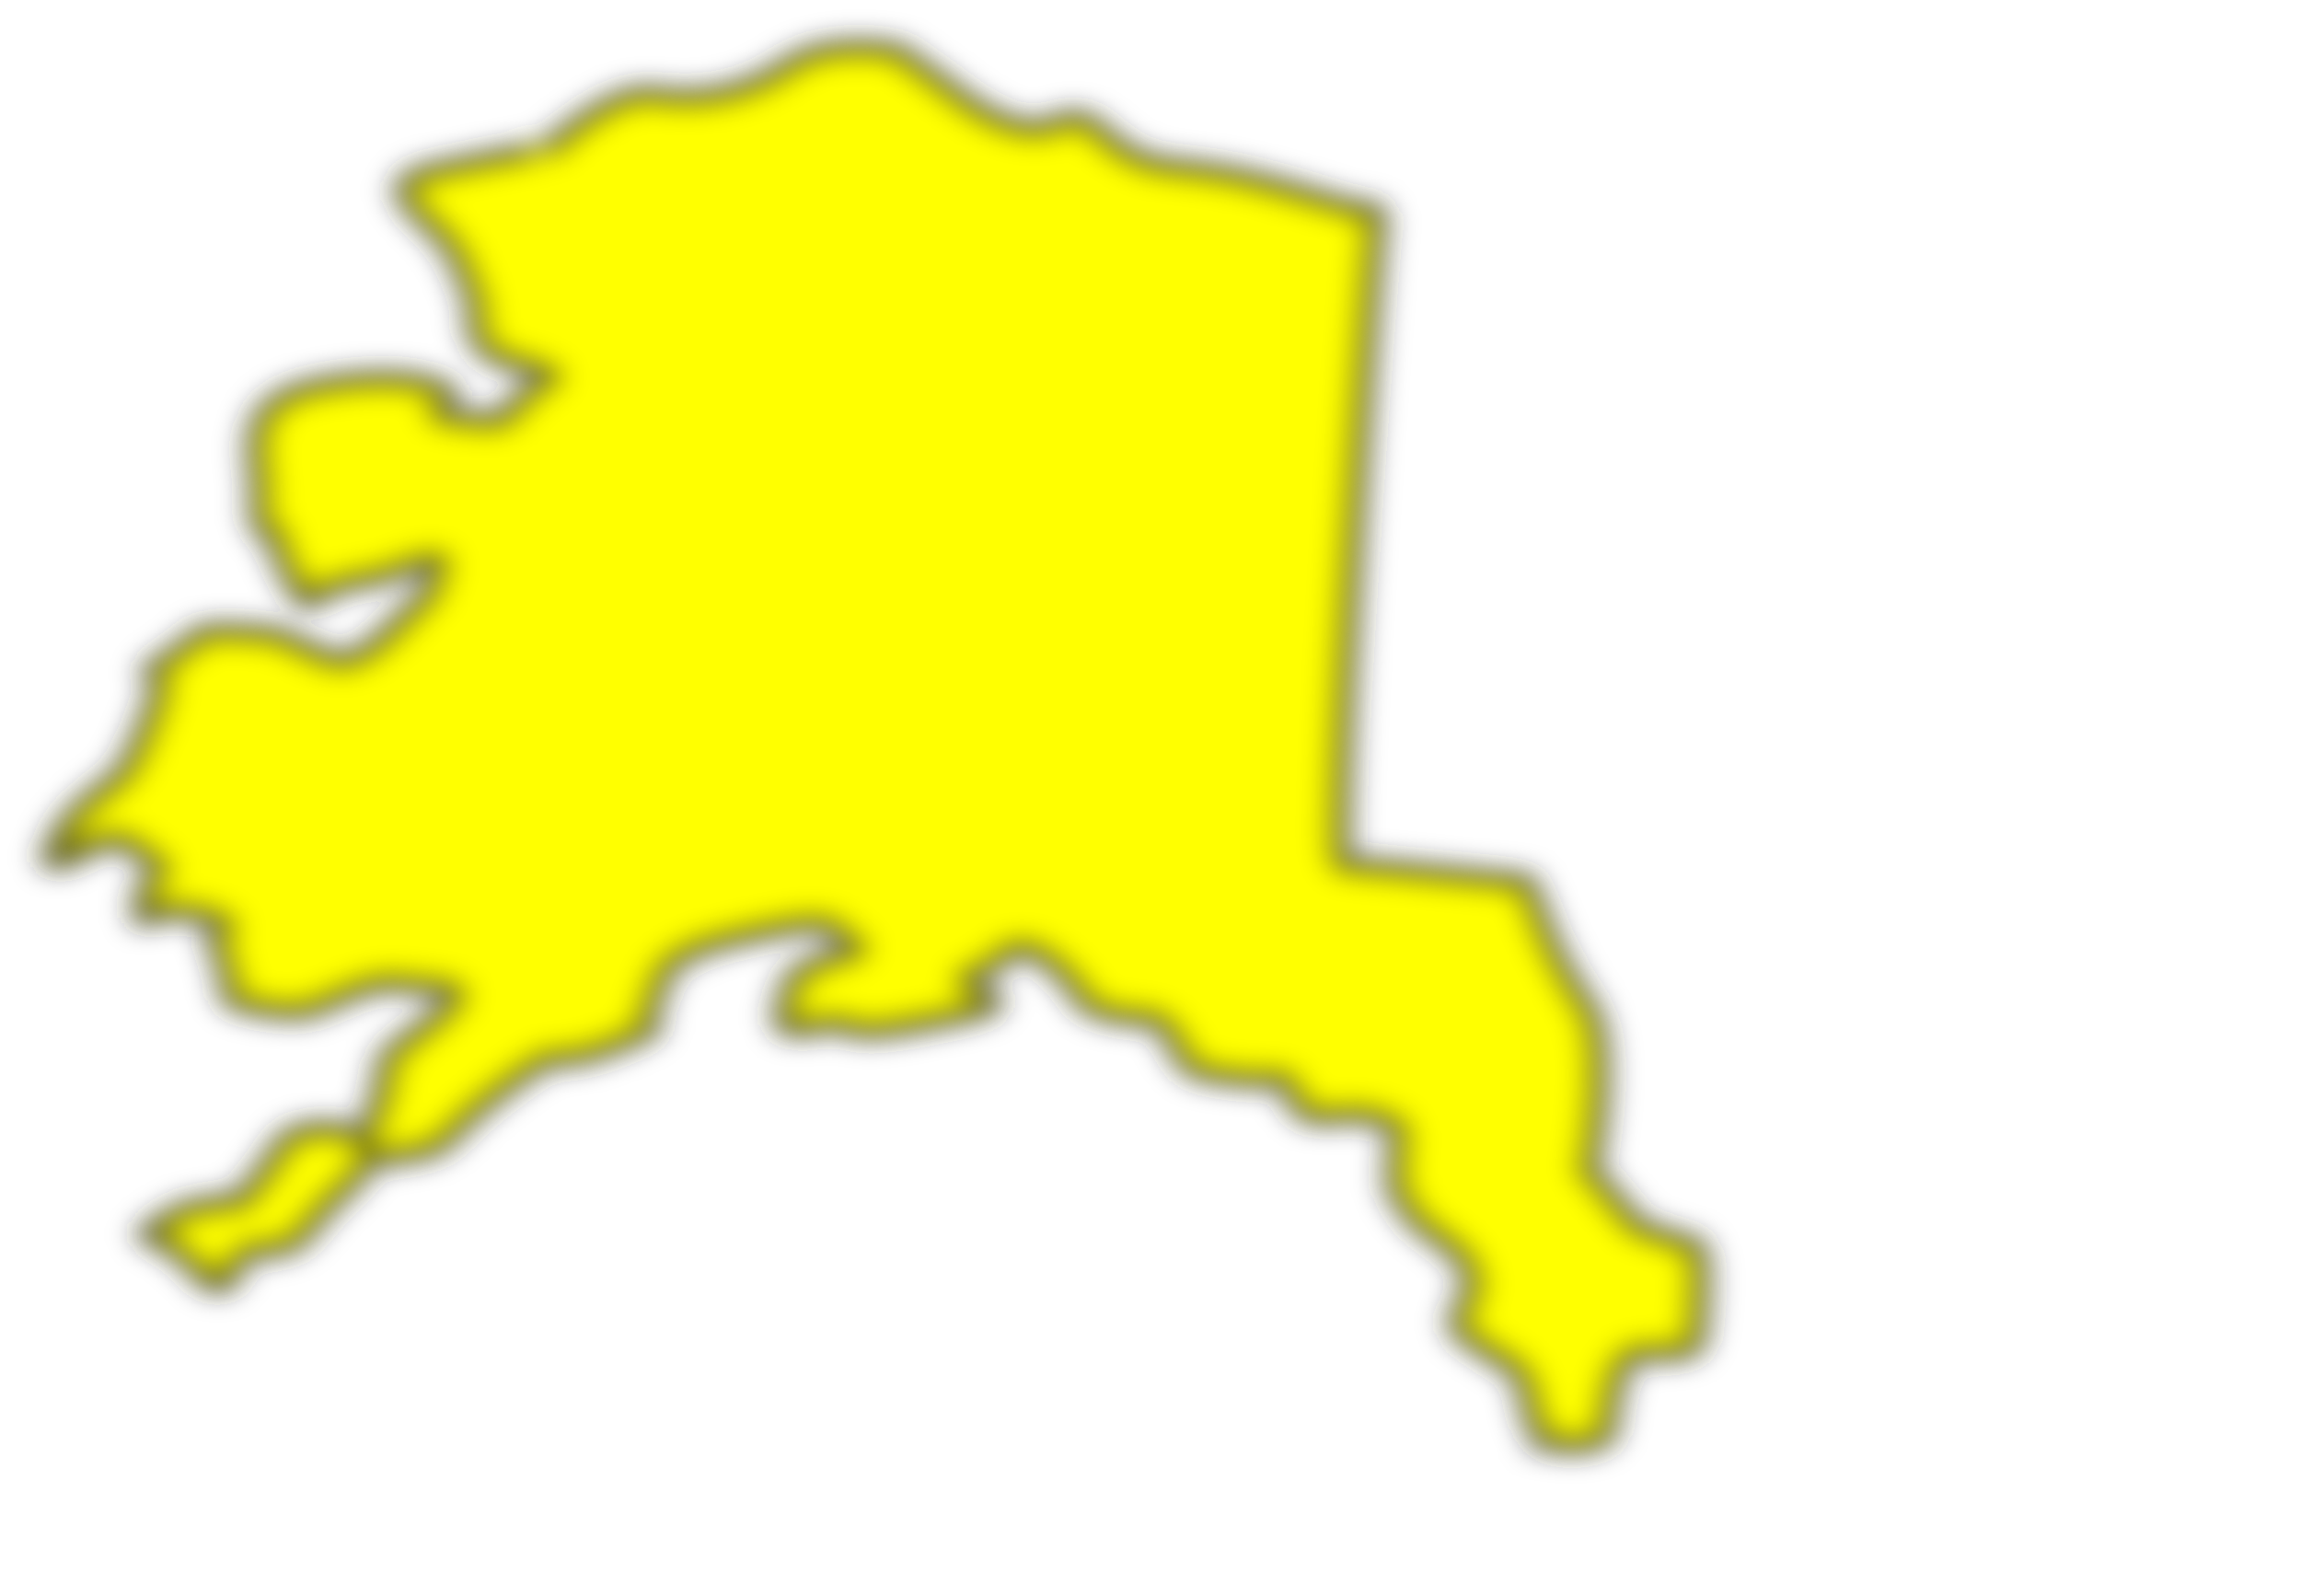
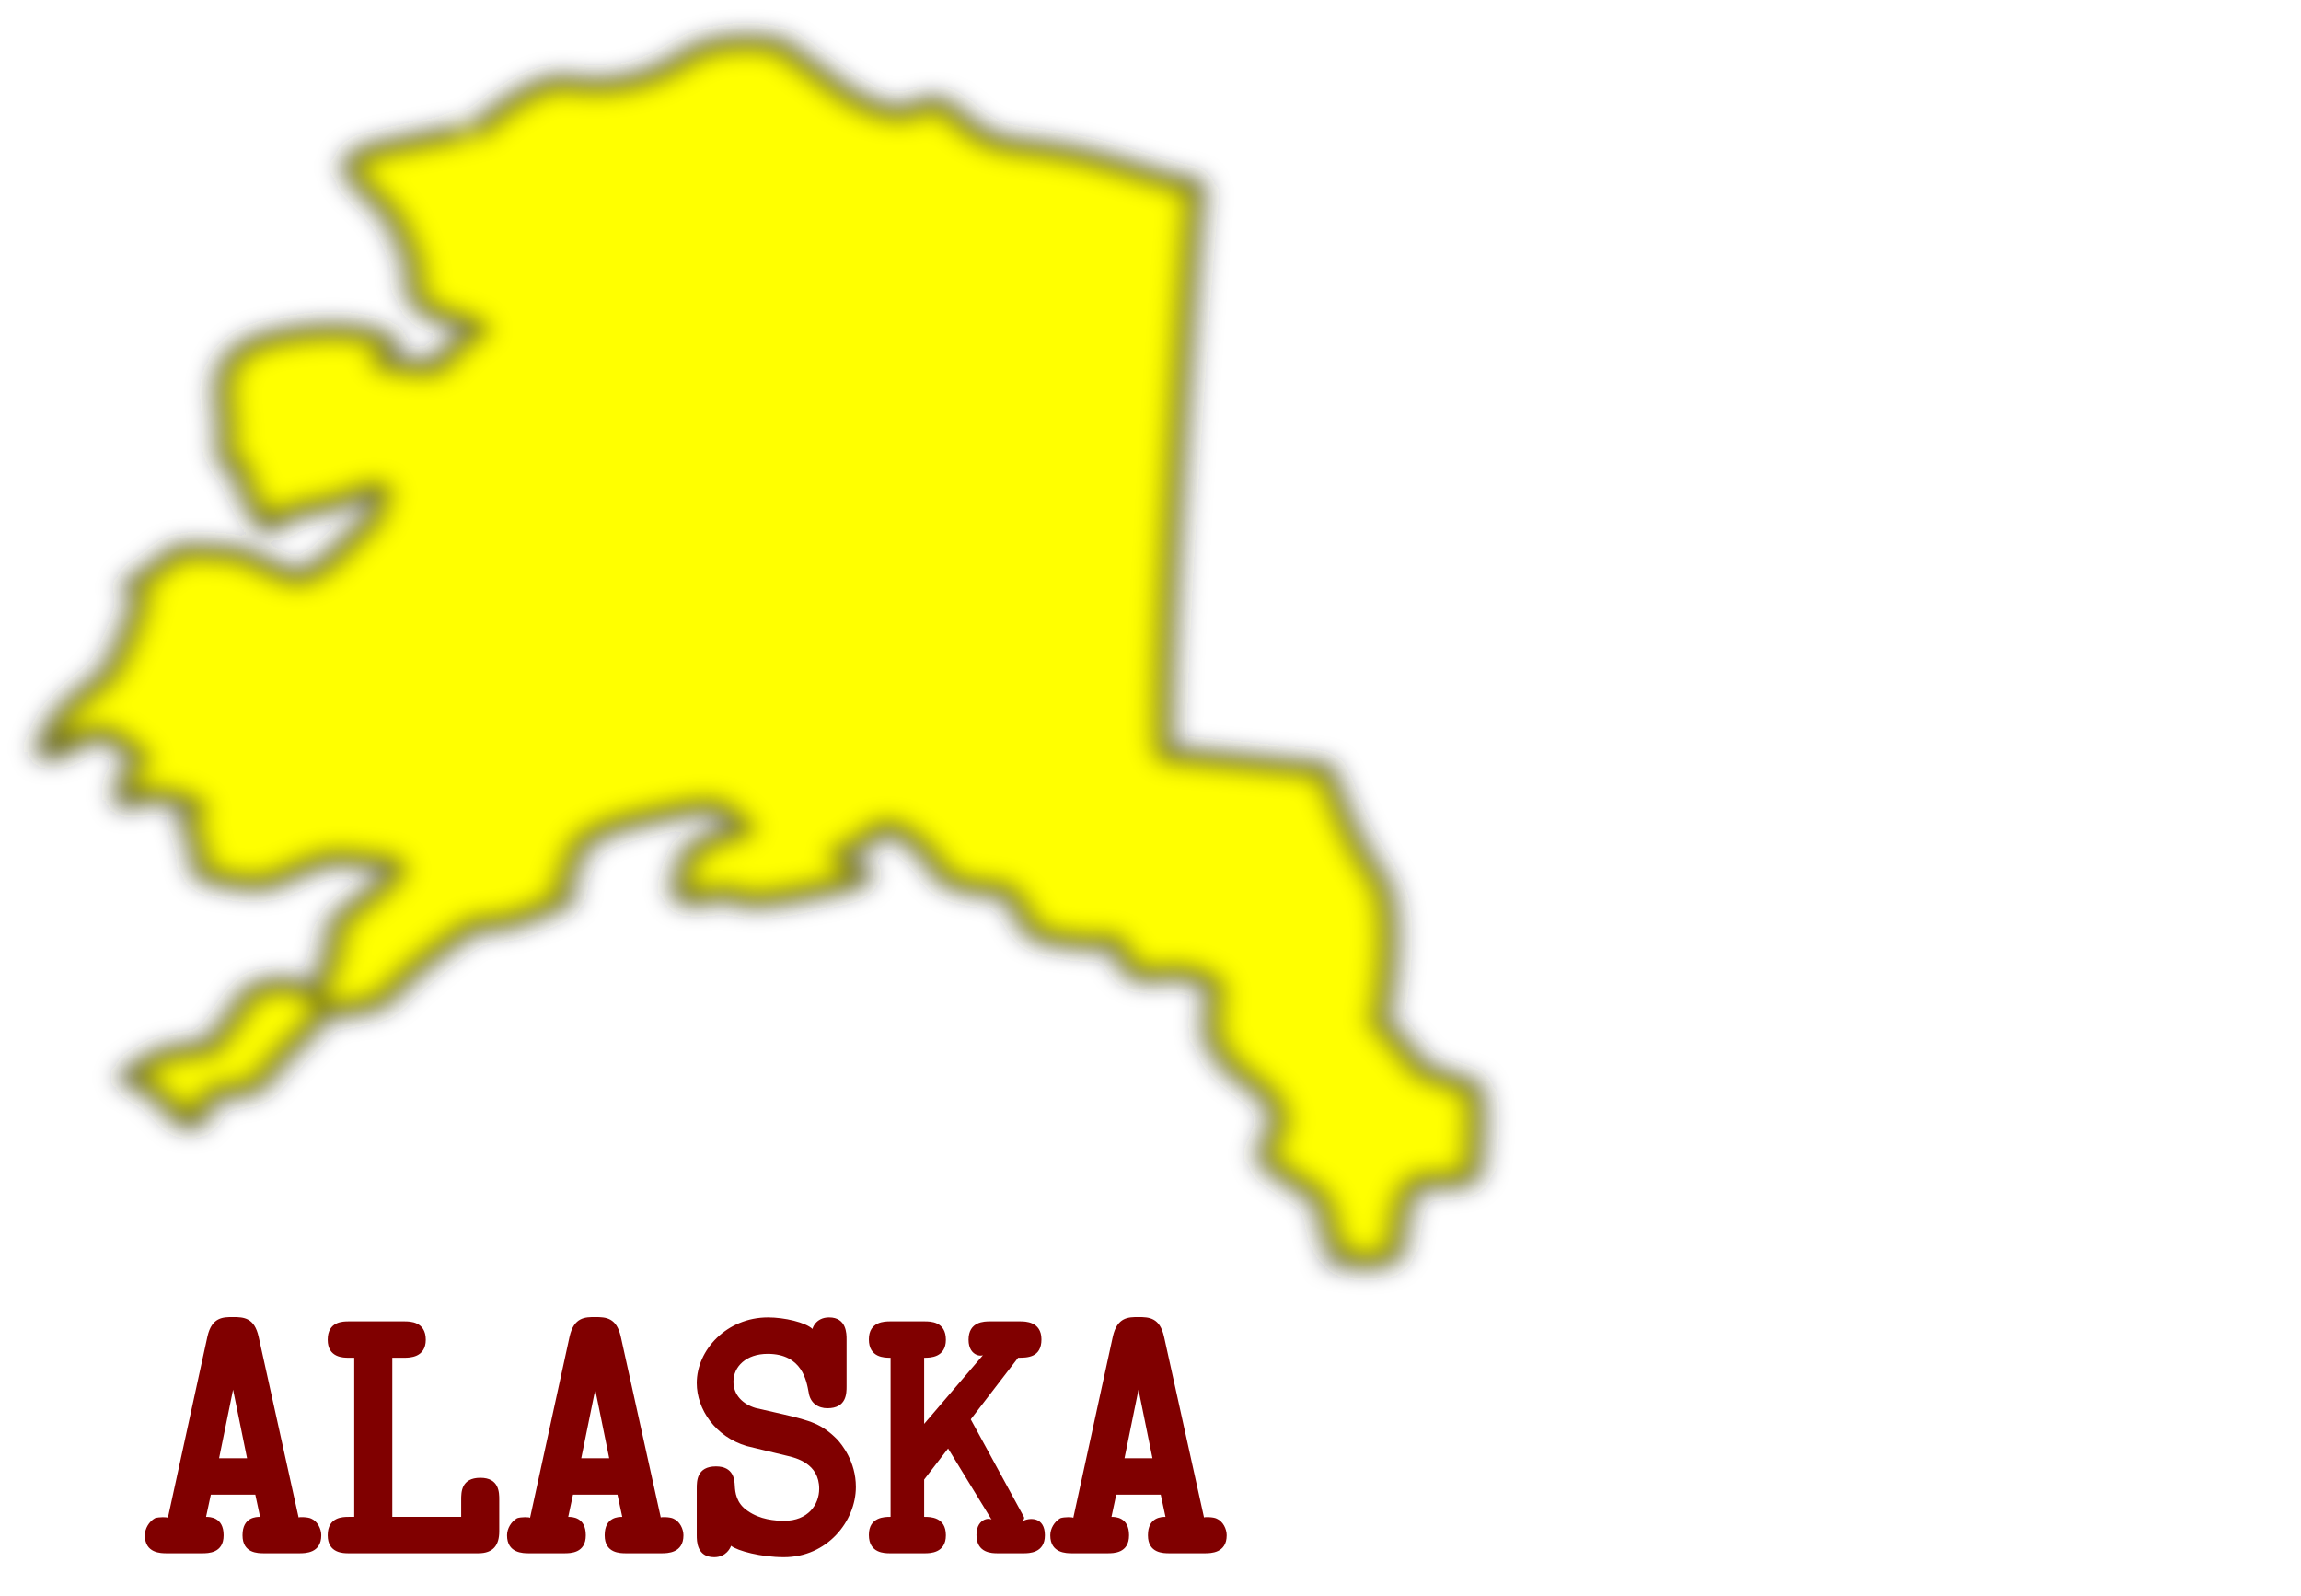
<svg xmlns="http://www.w3.org/2000/svg" id="svg2" viewBox="0 0 750 520" preserveAspectRatio="xMidYMid meet" version="1.2" style="enable-background:new" enable-background="new" width="100%" height="100%">
  <defs id="defs3186" />
  <filter id="filter12871">
    <feGaussianBlur stdDeviation="0.581" id="feGaussianBlur12873" />
  </filter>
-   <path style="fill:yellow;fill-opacity:1;fill-rule:evenodd;stroke:#000000;stroke-width:1.2;stroke-linecap:butt;stroke-linejoin:miter;stroke-miterlimit:4.322;stroke-opacity:0.585;stroke-dasharray:none;stroke-dashoffset:0;display:inline;filter:url(#filter12871)" d="m 404.331,288.521 c -0.625,-1.25 -0.5,0.125 -0.875,-2 -0.375,-2.125 -1.125,-1.875 -1.75,-2.5 -0.625,-0.625 -1.5,-0.75 -1.125,-1.875 0.375,-1.125 0.625,-1.125 0.25,-2.25 -0.375,-1.125 -2,-1.75 -2.5,-2.875 -0.5,-1.125 -0.5,-0.25 -0.5,-2 0,-1.75 0.5,-2 -1,-2.5 -1.5,-0.5 -2.5,0.75 -3.25,-0.875 -0.75,-1.625 -0.625,-0.75 -2.125,-1 -1.5,-0.25 -2.125,-0.125 -2.625,-1.125 -0.5,-1 -0.75,-1.875 -1.75,-1.875 -1,0 -2.25,-0.375 -2.5,-1 -0.25,-0.625 -1.625,-2.375 -2.5,-2.375 -0.875,0 -0.625,0.625 -2,1.25 -1.375,0.625 2.5,1.25 -0.5,2 -3,0.75 -4.375,1 -5,0.5 -0.625,-0.5 -2.875,1.125 -2.5,-0.75 0.375,-1.875 0.5,-1.625 1.125,-2.125 0.625,-0.5 2.375,-0.625 1.625,-1.125 -0.75,-0.5 -0.375,-1.375 -3,-0.75 -2.625,0.625 -3.375,0.875 -4.25,1.5 -0.875,0.625 -0.875,1.875 -1.25,2.625 -0.375,0.75 1.125,0.5 -1.75,1.75 -2.875,1.25 -1.375,-0.625 -4.375,2 -3,2.625 -2,2.875 -4.25,3.25 -2.25,0.375 -0.875,0 -2.625,1.875 -1.75,1.875 -1.5,2.75 -3.25,2.75 -1.75,0 -1.125,3.125 -2.75,1 -1.625,-2.125 -2.75,-1.25 -1.5,-2.25 1.25,-1 1.5,-0.75 2.5,-1 1,-0.25 0.5,0.375 1.625,-1.25 1.125,-1.625 0.875,-2.25 2.625,-2.375 1.75,-0.125 1.5,1.5 2.25,-0.875 0.75,-2.375 0,-2.25 1.375,-3.5 1.375,-1.25 2.875,-2.5 1.125,-2.625 -1.75,-0.125 -1.875,-0.5 -3.5,0.25 -1.625,0.75 -1.75,1.125 -3.25,0.875 -1.5,-0.25 -1.875,-0.375 -1.875,-1 0,-0.625 -0.625,-2.625 -0.625,-2.625 0,0 1.25,-0.625 -0.875,-1.125 -2.125,-0.5 -2.25,1.125 -2.125,-0.5 0.125,-1.625 1.125,-1.375 0.25,-2.125 -0.875,-0.75 -1.125,-1.25 -2.25,-0.75 -1.125,0.5 -2.375,1.75 -1.625,-0.125 0.75,-1.875 2.25,-2.625 2.75,-3.375 0.5,-0.75 1.25,-2.875 1.5,-4 0.25,-1.125 -1,-0.5 0.5,-1.625 1.5,-1.125 0.875,-1.375 2.75,-1.25 1.875,0.125 1.375,0 2.625,0.625 1.25,0.625 1.625,1 2.375,0.625 0.75,-0.375 1.5,-1.25 2,-1.875 0.5,-0.625 1.125,-1 1.25,-1.75 0.125,-0.75 0.75,-1.5 -0.625,-1 -1.375,0.5 -0.875,0.5 -2.75,0.875 -1.875,0.375 -1.625,1.75 -2.375,0.125 -0.75,-1.625 -0.875,-2.375 -0.875,-2.375 0,0 -0.75,0 -0.625,-1.75 0.125,-1.75 -1.125,-4.625 2.25,-5.5 3.375,-0.875 5.5,-0.125 5.625,0.375 0.125,0.5 -1,1 0.5,1.125 1.5,0.125 1.625,0.5 2.5,-0.75 0.875,-1.25 1.875,-1.125 0.875,-1.625 -1,-0.5 -1.875,-0.375 -2.375,-1.375 -0.5,-1 0,-1.25 -0.5,-2.625 -0.5,-1.375 -0.5,-1.625 -1.25,-2.625 -0.75,-1 -2.75,-2.5 -0.25,-3.125 2.5,-0.625 5.125,-1.25 4.632,-0.895 0,0 2.828,-3.182 4.596,-2.828 1.768,0.354 3.889,0 5.657,-1.414 1.768,-1.414 4.596,-0.707 4.596,-0.707 l 2.121,1.768 c 0,0 2.828,2.828 4.596,1.768 1.768,-1.061 1.768,1.768 4.95,2.121 3.182,0.354 4.596,1.061 7.778,2.121 0,0 0.884,-0.354 0.707,0.884 -0.177,1.237 -1.945,30.582 -1.414,30.936 l 0.152,0.245 7.5,0.875 c 0,0 0.125,0.125 0.625,1.625 0.5,1.5 0.875,2.5 2,4.5 1.125,2 0.125,8 0.125,8 l 2,2.75 c 0,0 1.625,0.75 2.25,0.875 0.625,0.125 0.375,3.25 0.25,4.5 -0.125,1.25 -1.625,0.625 -2.5,0.875 -0.875,0.25 -1.125,2.375 -1.25,3.625 -0.125,1.25 -2.372,0.752 -2.372,0.752 z" id="alaska" transform="matrix(7.736516,0,0,6.64562,-2622.717,-1447.104)" />
+   <path style="fill:#ffff00;fill-opacity:1;fill-rule:evenodd;stroke:#000000;stroke-width:1.2;stroke-linecap:butt;stroke-linejoin:miter;stroke-miterlimit:4.322;stroke-opacity:0.585;stroke-dasharray:none;stroke-dashoffset:0;display:inline;filter:url(#filter12871)" d="m 404.331,288.521 c -0.625,-1.25 -0.5,0.125 -0.875,-2 -0.375,-2.125 -1.125,-1.875 -1.75,-2.5 -0.625,-0.625 -1.5,-0.75 -1.125,-1.875 0.375,-1.125 0.625,-1.125 0.25,-2.25 -0.375,-1.125 -2,-1.75 -2.5,-2.875 -0.5,-1.125 -0.5,-0.25 -0.5,-2 0,-1.75 0.5,-2 -1,-2.5 -1.5,-0.5 -2.5,0.75 -3.25,-0.875 -0.75,-1.625 -0.625,-0.75 -2.125,-1 -1.5,-0.25 -2.125,-0.125 -2.625,-1.125 -0.5,-1 -0.75,-1.875 -1.75,-1.875 -1,0 -2.25,-0.375 -2.5,-1 -0.25,-0.625 -1.625,-2.375 -2.5,-2.375 -0.875,0 -0.625,0.625 -2,1.25 -1.375,0.625 2.5,1.25 -0.5,2 -3,0.75 -4.375,1 -5,0.5 -0.625,-0.5 -2.875,1.125 -2.5,-0.75 0.375,-1.875 0.5,-1.625 1.125,-2.125 0.625,-0.5 2.375,-0.625 1.625,-1.125 -0.75,-0.5 -0.375,-1.375 -3,-0.75 -2.625,0.625 -3.375,0.875 -4.25,1.5 -0.875,0.625 -0.875,1.875 -1.25,2.625 -0.375,0.75 1.125,0.5 -1.75,1.75 -2.875,1.25 -1.375,-0.625 -4.375,2 -3,2.625 -2,2.875 -4.25,3.25 -2.25,0.375 -0.875,0 -2.625,1.875 -1.75,1.875 -1.5,2.75 -3.25,2.75 -1.75,0 -1.125,3.125 -2.75,1 -1.625,-2.125 -2.75,-1.25 -1.5,-2.25 1.25,-1 1.5,-0.75 2.5,-1 1,-0.25 0.5,0.375 1.625,-1.25 1.125,-1.625 0.875,-2.25 2.625,-2.375 1.75,-0.125 1.5,1.5 2.25,-0.875 0.75,-2.375 0,-2.25 1.375,-3.5 1.375,-1.25 2.875,-2.5 1.125,-2.625 -1.75,-0.125 -1.875,-0.5 -3.5,0.25 -1.625,0.75 -1.75,1.125 -3.25,0.875 -1.5,-0.25 -1.875,-0.375 -1.875,-1 0,-0.625 -0.625,-2.625 -0.625,-2.625 0,0 1.25,-0.625 -0.875,-1.125 -2.125,-0.5 -2.25,1.125 -2.125,-0.5 0.125,-1.625 1.125,-1.375 0.25,-2.125 -0.875,-0.75 -1.125,-1.25 -2.25,-0.75 -1.125,0.5 -2.375,1.75 -1.625,-0.125 0.75,-1.875 2.25,-2.625 2.75,-3.375 0.5,-0.75 1.25,-2.875 1.5,-4 0.25,-1.125 -1,-0.5 0.5,-1.625 1.5,-1.125 0.875,-1.375 2.75,-1.25 1.875,0.125 1.375,0 2.625,0.625 1.25,0.625 1.625,1 2.375,0.625 0.75,-0.375 1.5,-1.25 2,-1.875 0.5,-0.625 1.125,-1 1.25,-1.75 0.125,-0.75 0.75,-1.5 -0.625,-1 -1.375,0.5 -0.875,0.5 -2.75,0.875 -1.875,0.375 -1.625,1.75 -2.375,0.125 -0.75,-1.625 -0.875,-2.375 -0.875,-2.375 0,0 -0.75,0 -0.625,-1.75 0.125,-1.75 -1.125,-4.625 2.25,-5.5 3.375,-0.875 5.5,-0.125 5.625,0.375 0.125,0.5 -1,1 0.5,1.125 1.5,0.125 1.625,0.5 2.5,-0.75 0.875,-1.25 1.875,-1.125 0.875,-1.625 -1,-0.5 -1.875,-0.375 -2.375,-1.375 -0.5,-1 0,-1.25 -0.5,-2.625 -0.5,-1.375 -0.5,-1.625 -1.25,-2.625 -0.75,-1 -2.75,-2.5 -0.25,-3.125 2.5,-0.625 5.125,-1.25 4.632,-0.895 0,0 2.828,-3.182 4.596,-2.828 1.768,0.354 3.889,0 5.657,-1.414 1.768,-1.414 4.596,-0.707 4.596,-0.707 l 2.121,1.768 c 0,0 2.828,2.828 4.596,1.768 1.768,-1.061 1.768,1.768 4.95,2.121 3.182,0.354 4.596,1.061 7.778,2.121 0,0 0.884,-0.354 0.707,0.884 -0.177,1.237 -1.945,30.582 -1.414,30.936 l 0.152,0.245 7.5,0.875 c 0,0 0.125,0.125 0.625,1.625 0.5,1.5 0.875,2.5 2,4.5 1.125,2 0.125,8 0.125,8 l 2,2.75 c 0,0 1.625,0.75 2.25,0.875 0.625,0.125 0.375,3.25 0.25,4.5 -0.125,1.25 -1.625,0.625 -2.5,0.875 -0.875,0.25 -1.125,2.375 -1.25,3.625 -0.125,1.25 -2.372,0.752 -2.372,0.752 z" id="alaska" transform="matrix(6.713939,0,0,5.7958,-2275.77,-1261.781)" />
+   <text xml:space="preserve" style="font-size:114.137px;font-style:normal;font-weight:bold;line-height:125%;letter-spacing:0px;word-spacing:0px;fill:#800000;fill-opacity:1;stroke:none;display:inline;enable-background:new;font-family:Latin Modern Mono;-inkscape-font-specification:Latin Modern Mono Bold;font-stretch:normal;font-variant:normal;text-anchor:start;text-align:start;writing-mode:lr" x="44.859" y="498.678" id="alaska_text" transform="scale(0.9849984,1.01523)">
+     <tspan id="tspan7513-9-323" x="44.859" y="498.678" style="font-size:114.137px;font-family:Latin Modern Mono;-inkscape-font-specification:Latin Modern Mono Bold;font-weight:bold;font-style:normal;font-stretch:normal;font-variant:normal;text-anchor:start;text-align:start;writing-mode:lr;line-height:125%;fill:#800000">ALASKA</tspan>
+   </text>
</svg>
